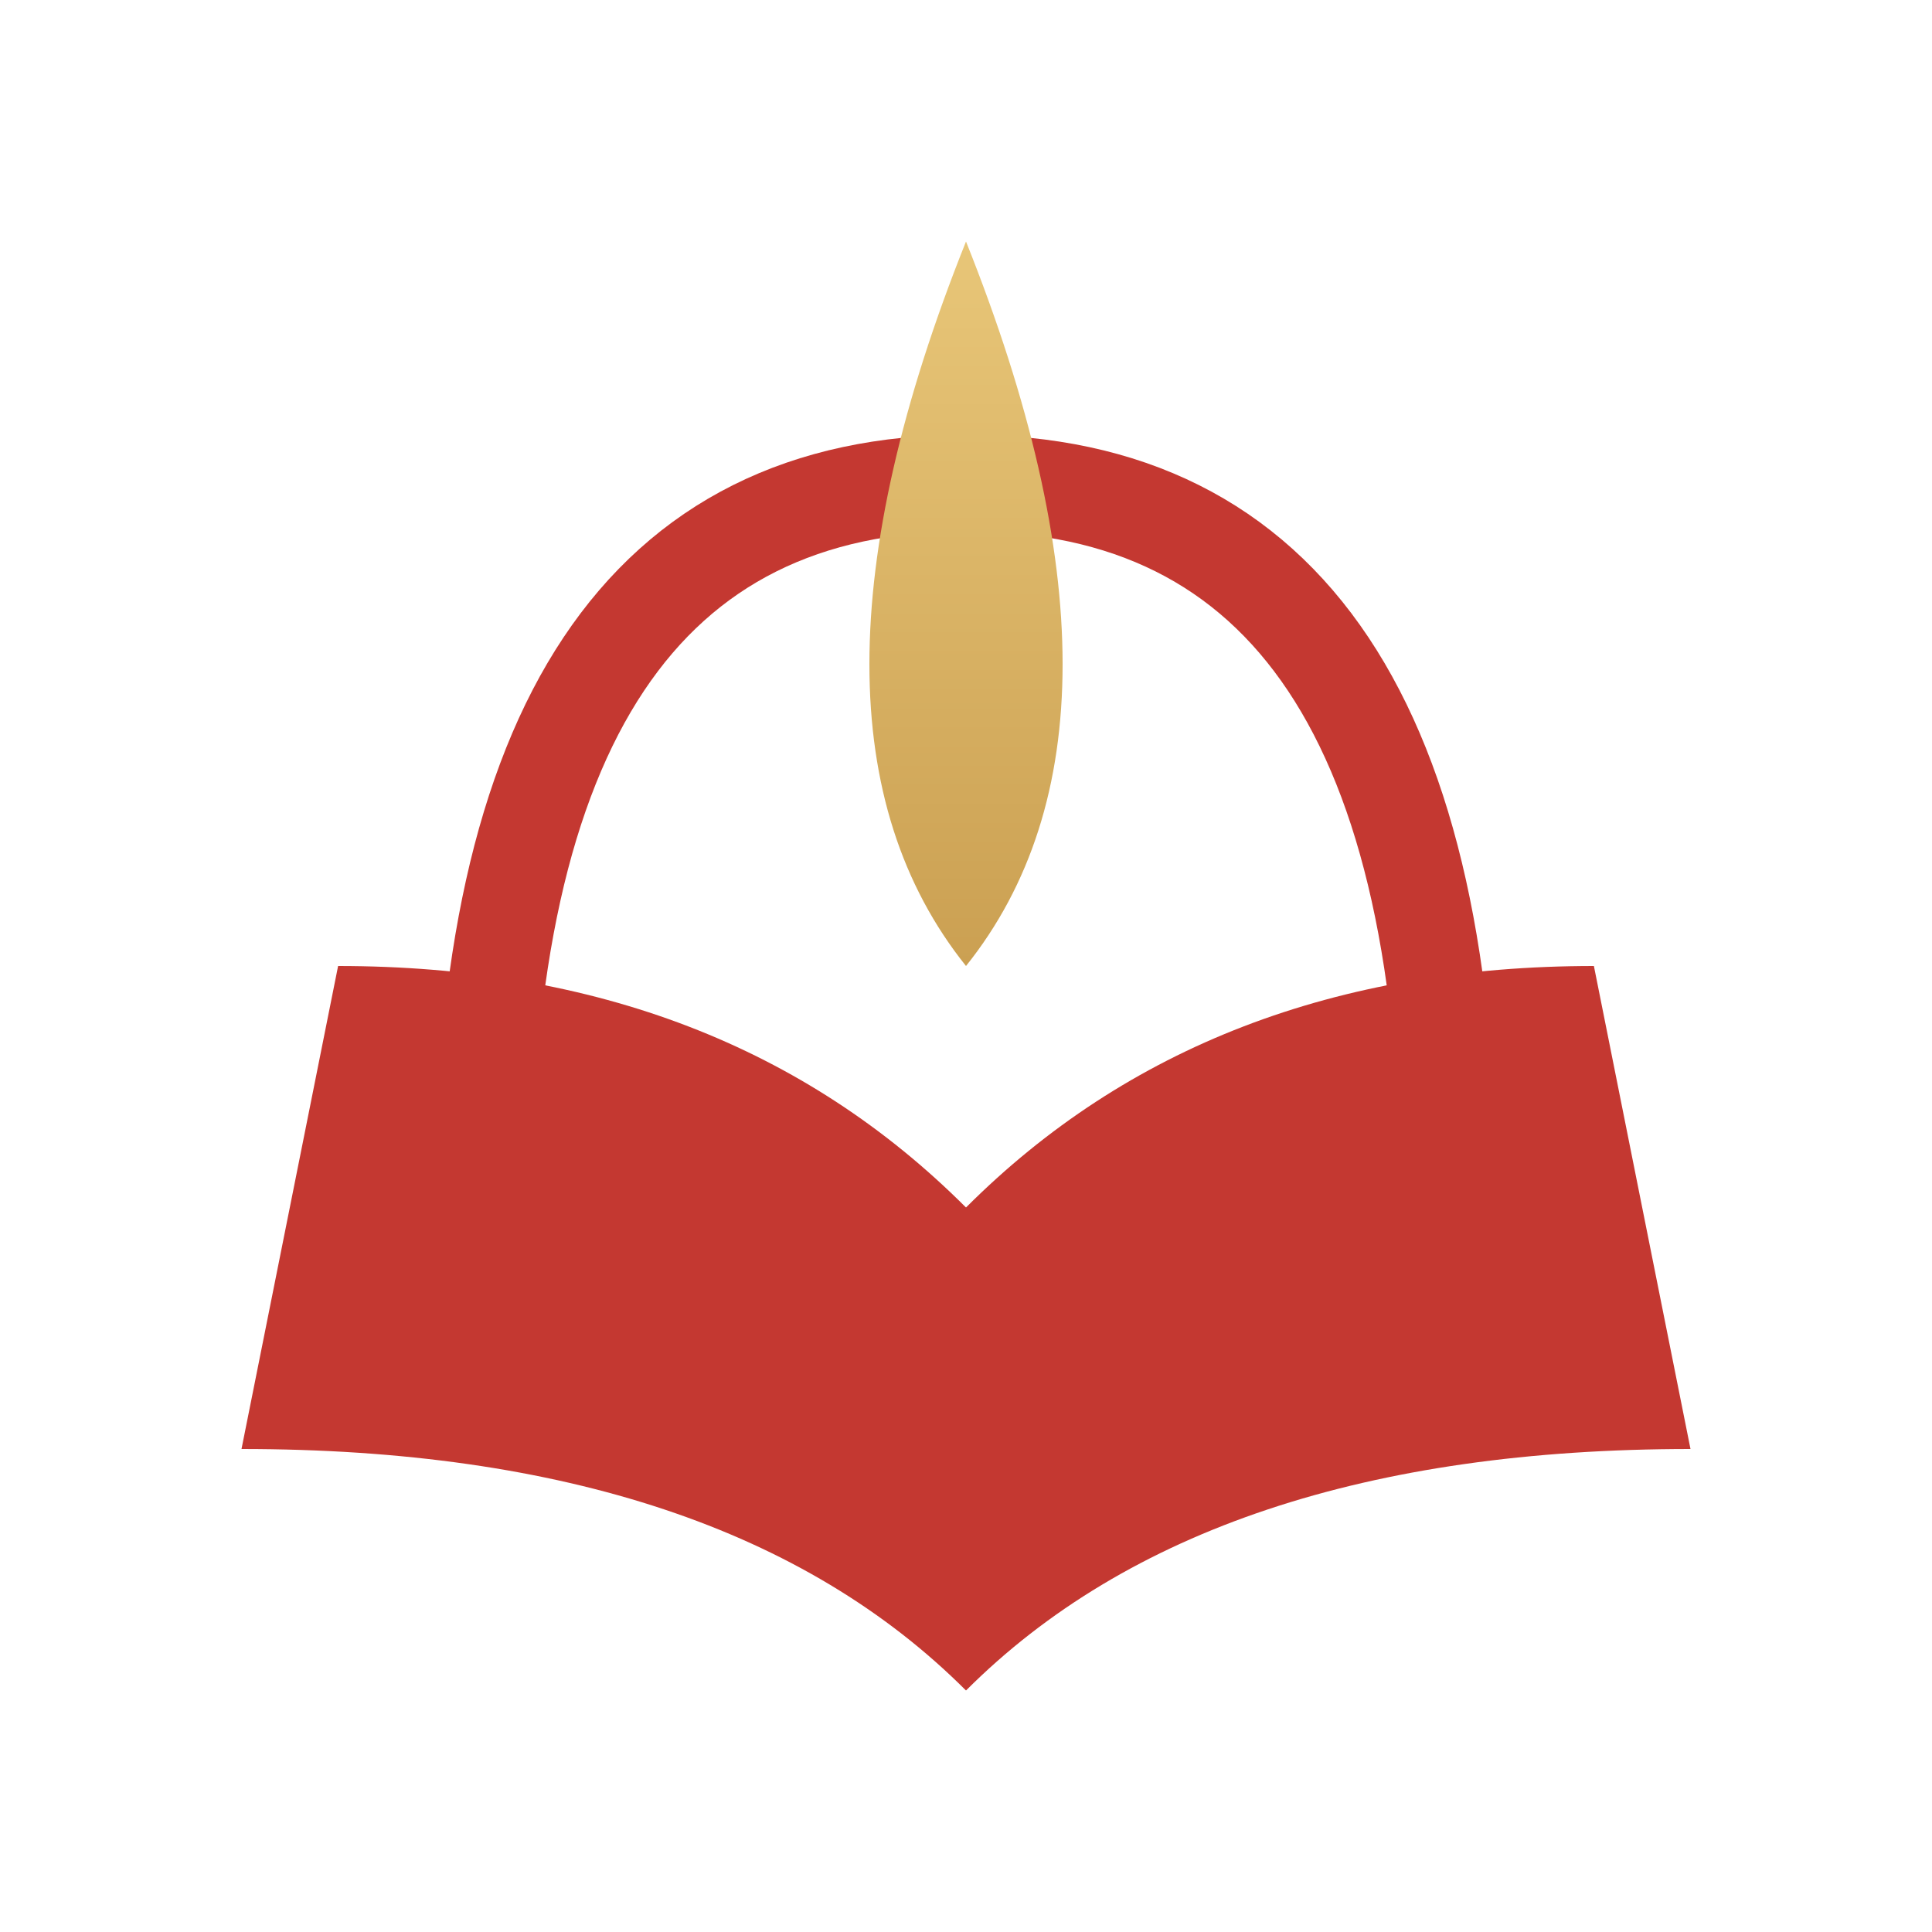
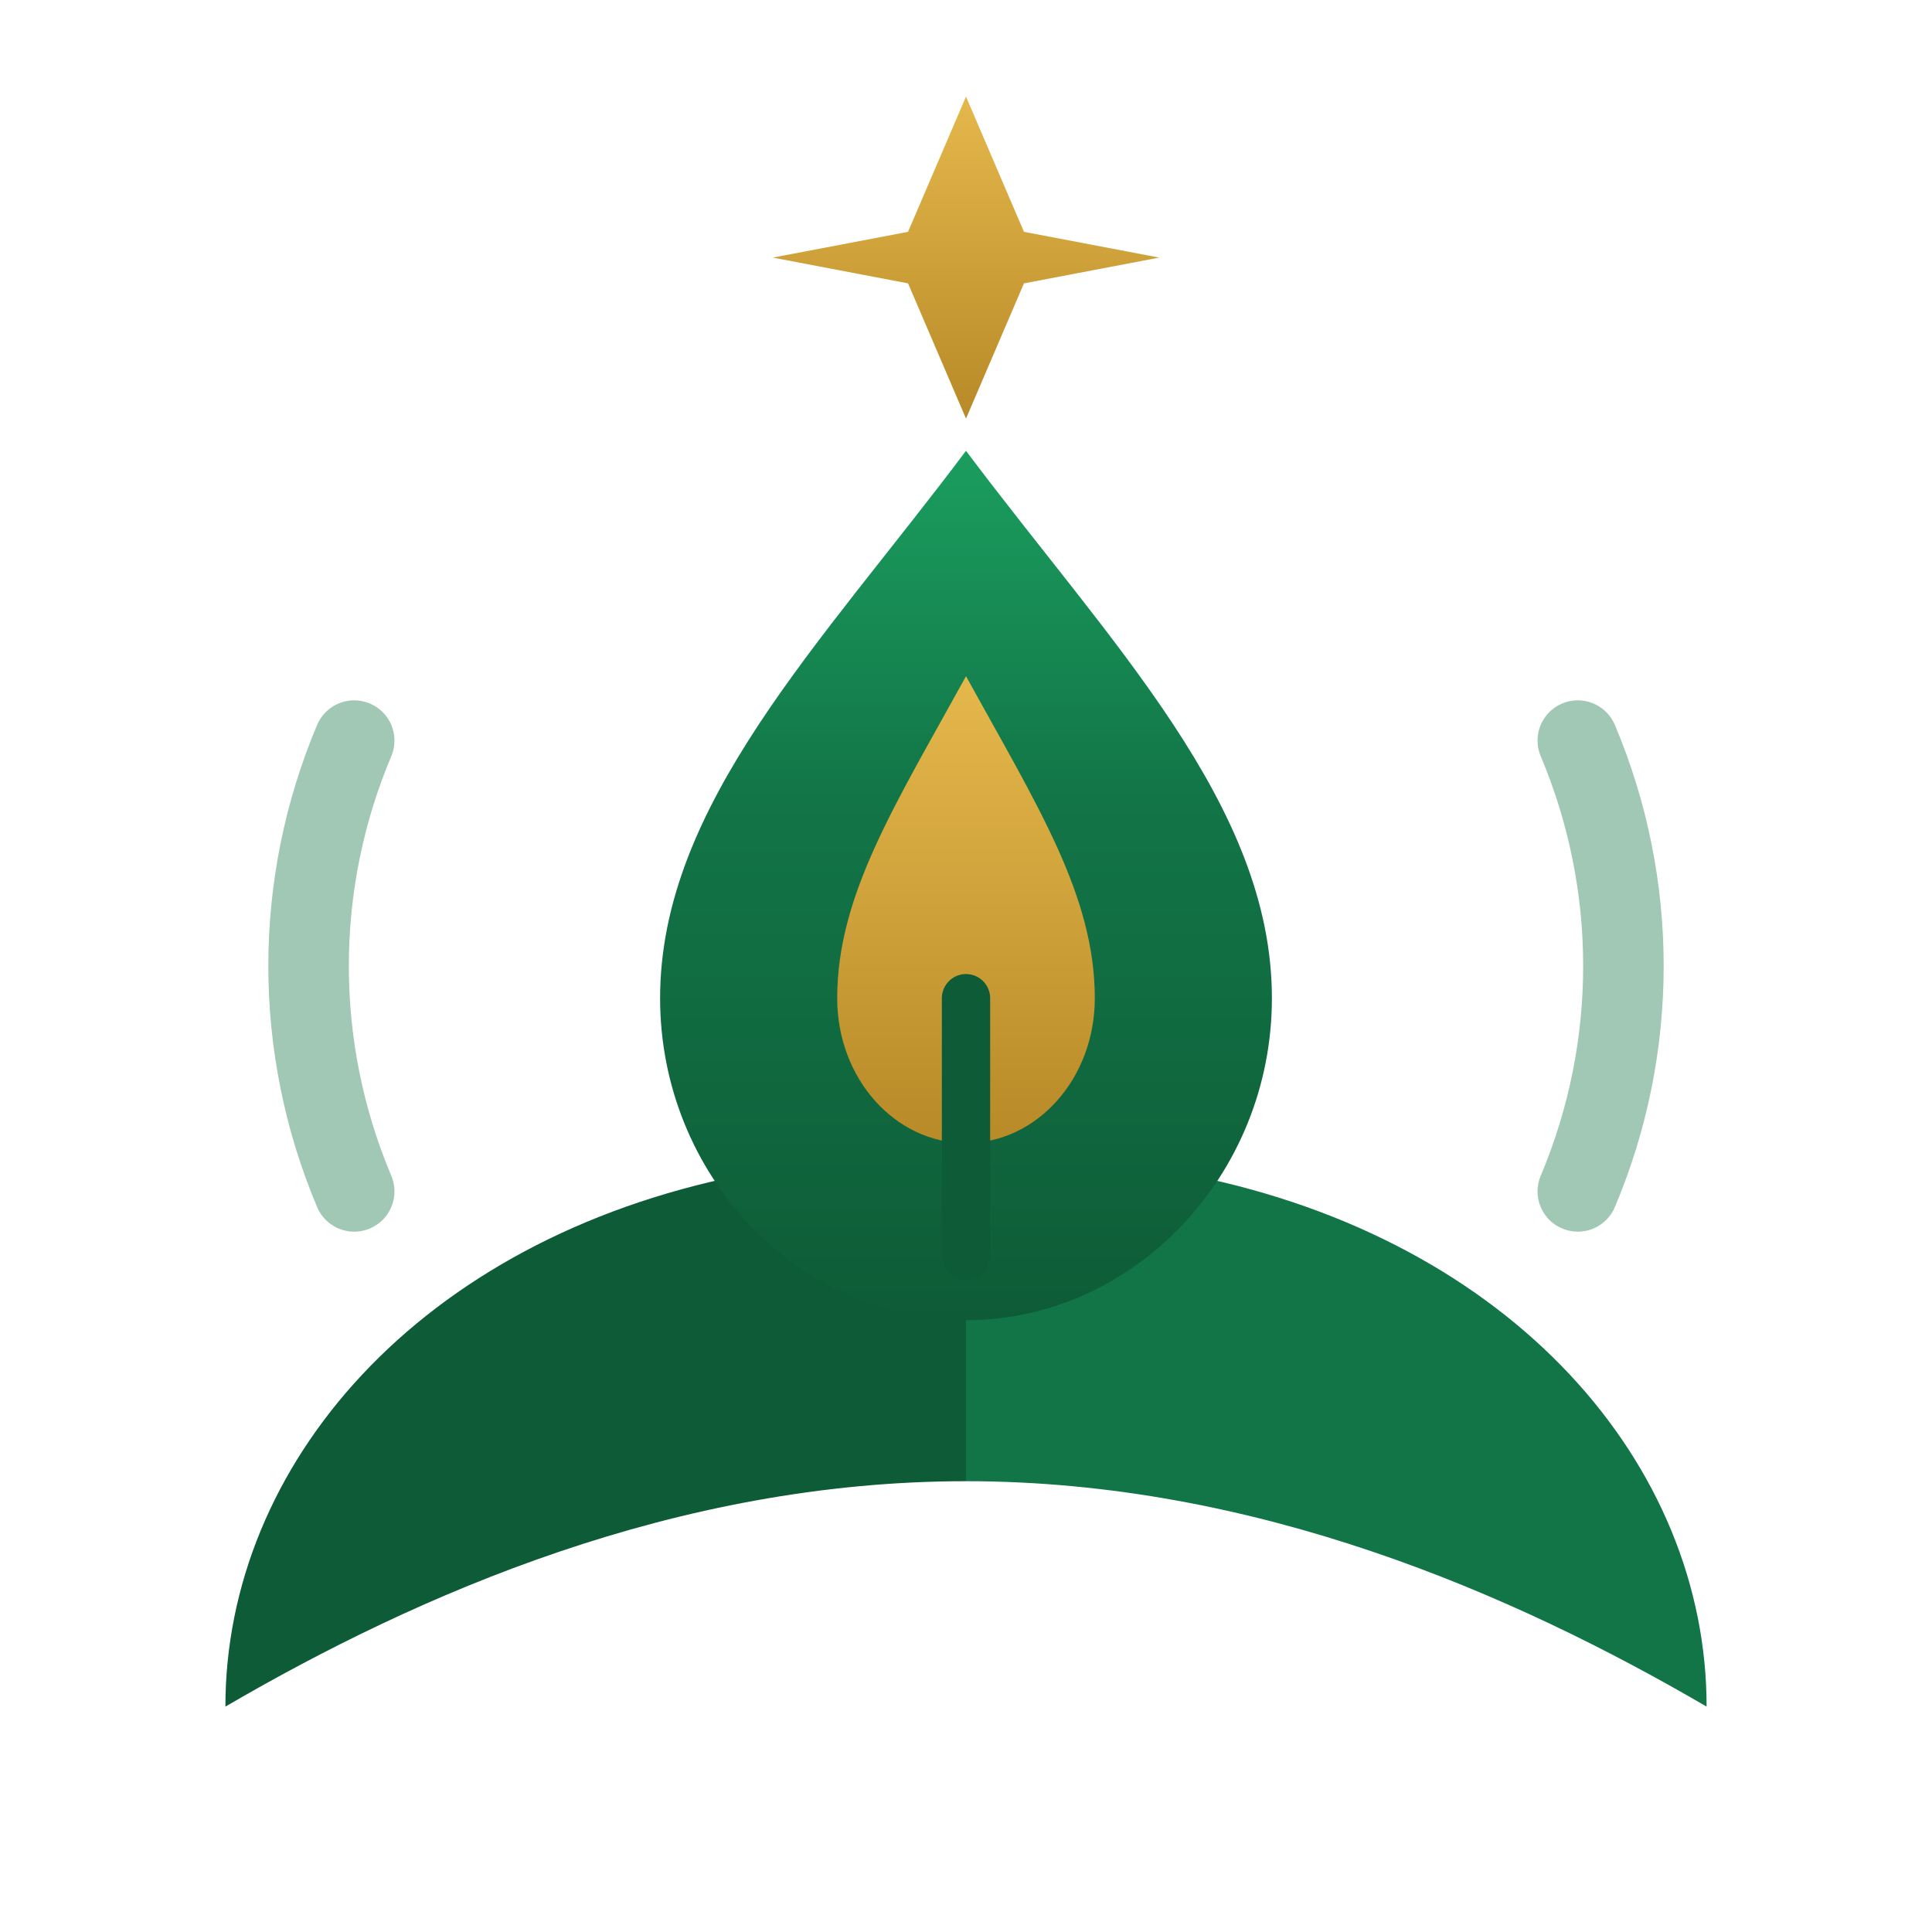
- <svg xmlns="http://www.w3.org/2000/svg" viewBox="0 0 40 40">
+ <svg xmlns="http://www.w3.org/2000/svg" viewBox="0 0 60 60" width="100%" height="100%" fill="none">
  <defs>
-     <linearGradient id="flAME" x1="0%" y1="100%" x2="0%" y2="0%">
-       <stop offset="0%" stop-color="#CBA052" />
-       <stop offset="100%" stop-color="#E8C678" />
+     <linearGradient id="favFlameGrad" x1="0%" y1="100%" x2="0%" y2="0%">
+       <stop offset="0%" stop-color="#0e5c37" />
+       <stop offset="60%" stop-color="#127547" />
+       <stop offset="100%" stop-color="#1b9e5f" />
+     </linearGradient>
+     <linearGradient id="favGoldGrad" x1="0%" y1="100%" x2="0%" y2="0%">
+       <stop offset="0%" stop-color="#b88a28" />
+       <stop offset="100%" stop-color="#e5b84c" />
    </linearGradient>
  </defs>
-   <path d="M 10 25 Q 10 10 20 10 Q 30 10 30 25" fill="none" stroke="#C43831" stroke-width="2" stroke-linecap="round" />
-   <path d="M 5 30 Q 15 30 20 35 Q 25 30 35 30 L 33 20 Q 25 20 20 25 Q 15 20 7 20 Z" fill="#C43831" />
-   <path d="M 20 20 Q 16 15 20 5 Q 24 15 20 20" fill="url(#flAME)" />
+   <path d="M 11 23 A 18 18 0 0 0 11 37" stroke="#127547" stroke-width="2.5" stroke-linecap="round" opacity="0.4" />
+   <path d="M 49 23 A 18 18 0 0 1 49 37" stroke="#127547" stroke-width="2.5" stroke-linecap="round" opacity="0.4" />
+   <path d="M 30 46 C 21 46 13 49.5 7 53 C 7 45.5 13 38.5 23 36.5 C 26 36 28.5 37 30 38.5 Z" fill="#0e5c37" />
+   <path d="M 30 46 C 39 46 47 49.5 53 53 C 53 45.5 47 38.5 37 36.5 C 34 36 31.5 37 30 38.5 Z" fill="#127547" />
+   <path d="M 30 14 C 34.5 20 39.5 25 39.5 31 C 39.5 36.5 35.2 41 30 41 C 24.8 41 20.5 36.5 20.5 31 C 20.5 25 25.5 20 30 14 Z" fill="url(#favFlameGrad)" />
+   <path d="M 30 21 C 32.2 25 34 27.8 34 31 C 34 33.5 32.2 35.5 30 35.5 C 27.8 35.5 26 33.5 26 31 C 26 27.8 27.8 25 30 21 Z" fill="url(#favGoldGrad)" />
+   <line x1="30" y1="31" x2="30" y2="39" stroke="#0e5c37" stroke-width="1.5" stroke-linecap="round" />
+   <path d="M 30 3 L 31.8 7.2 L 36 8 L 31.8 8.8 L 30 13 L 28.2 8.8 L 24 8 L 28.2 7.2 Z" fill="url(#favGoldGrad)" />
</svg>
